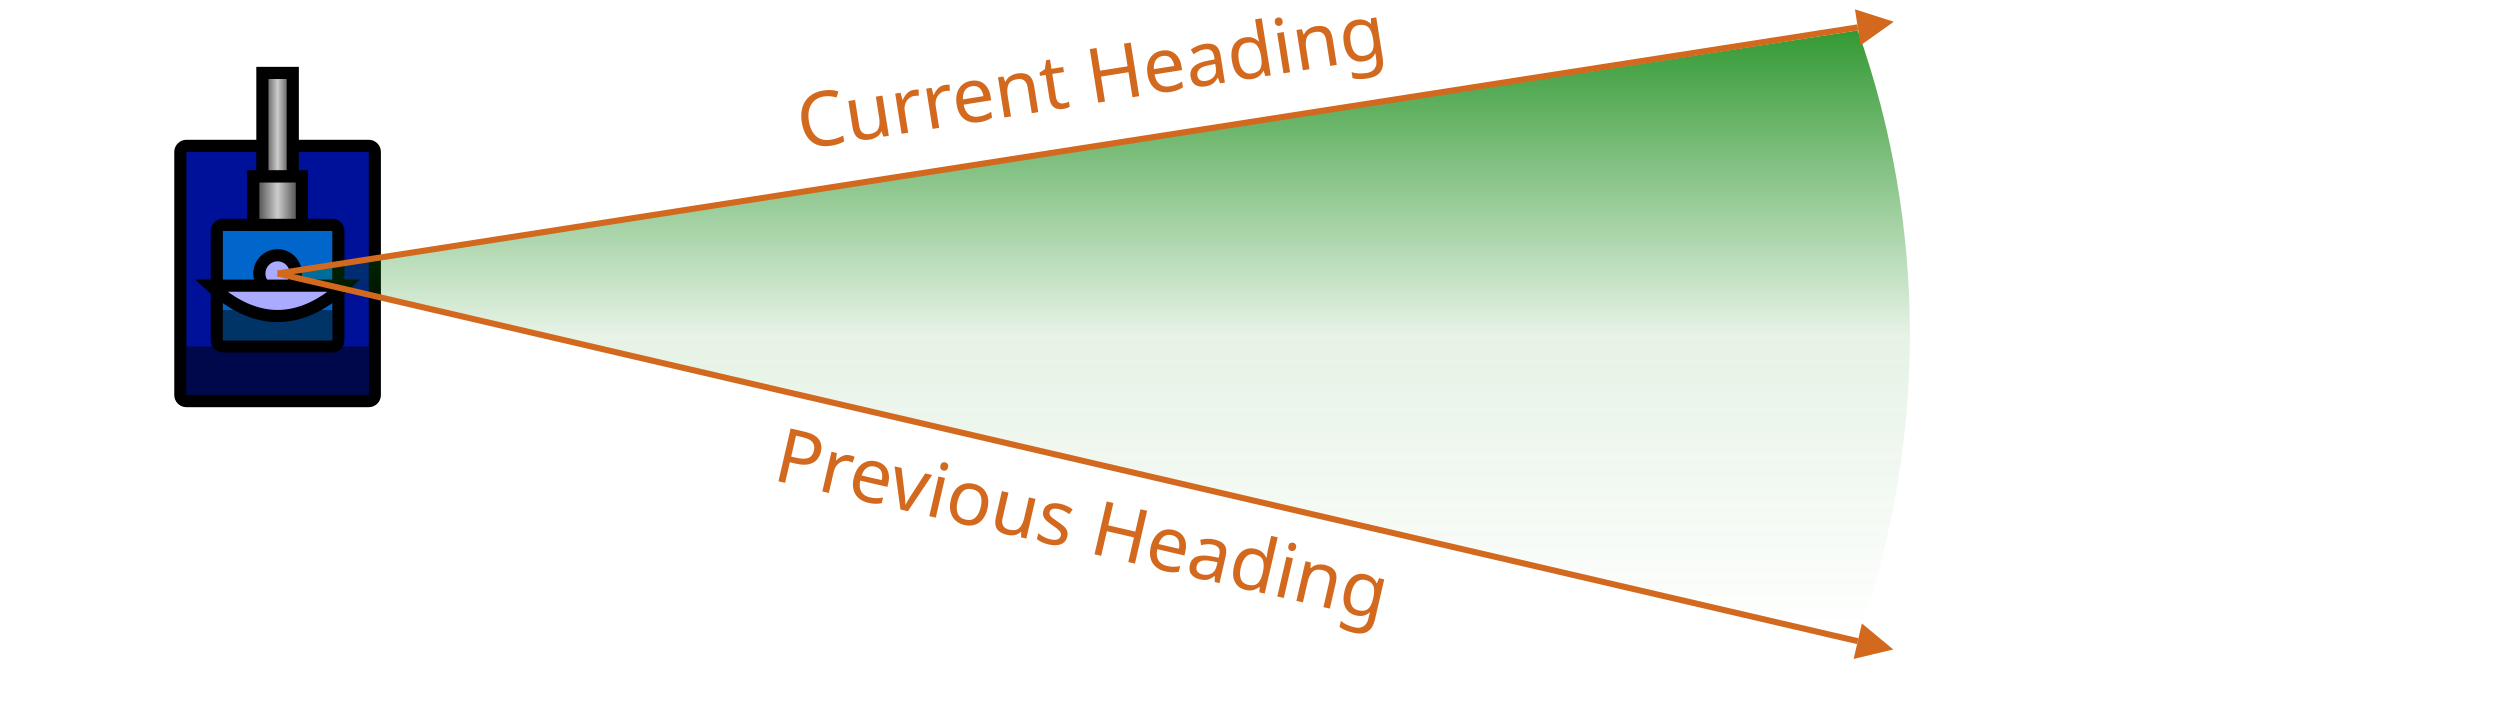
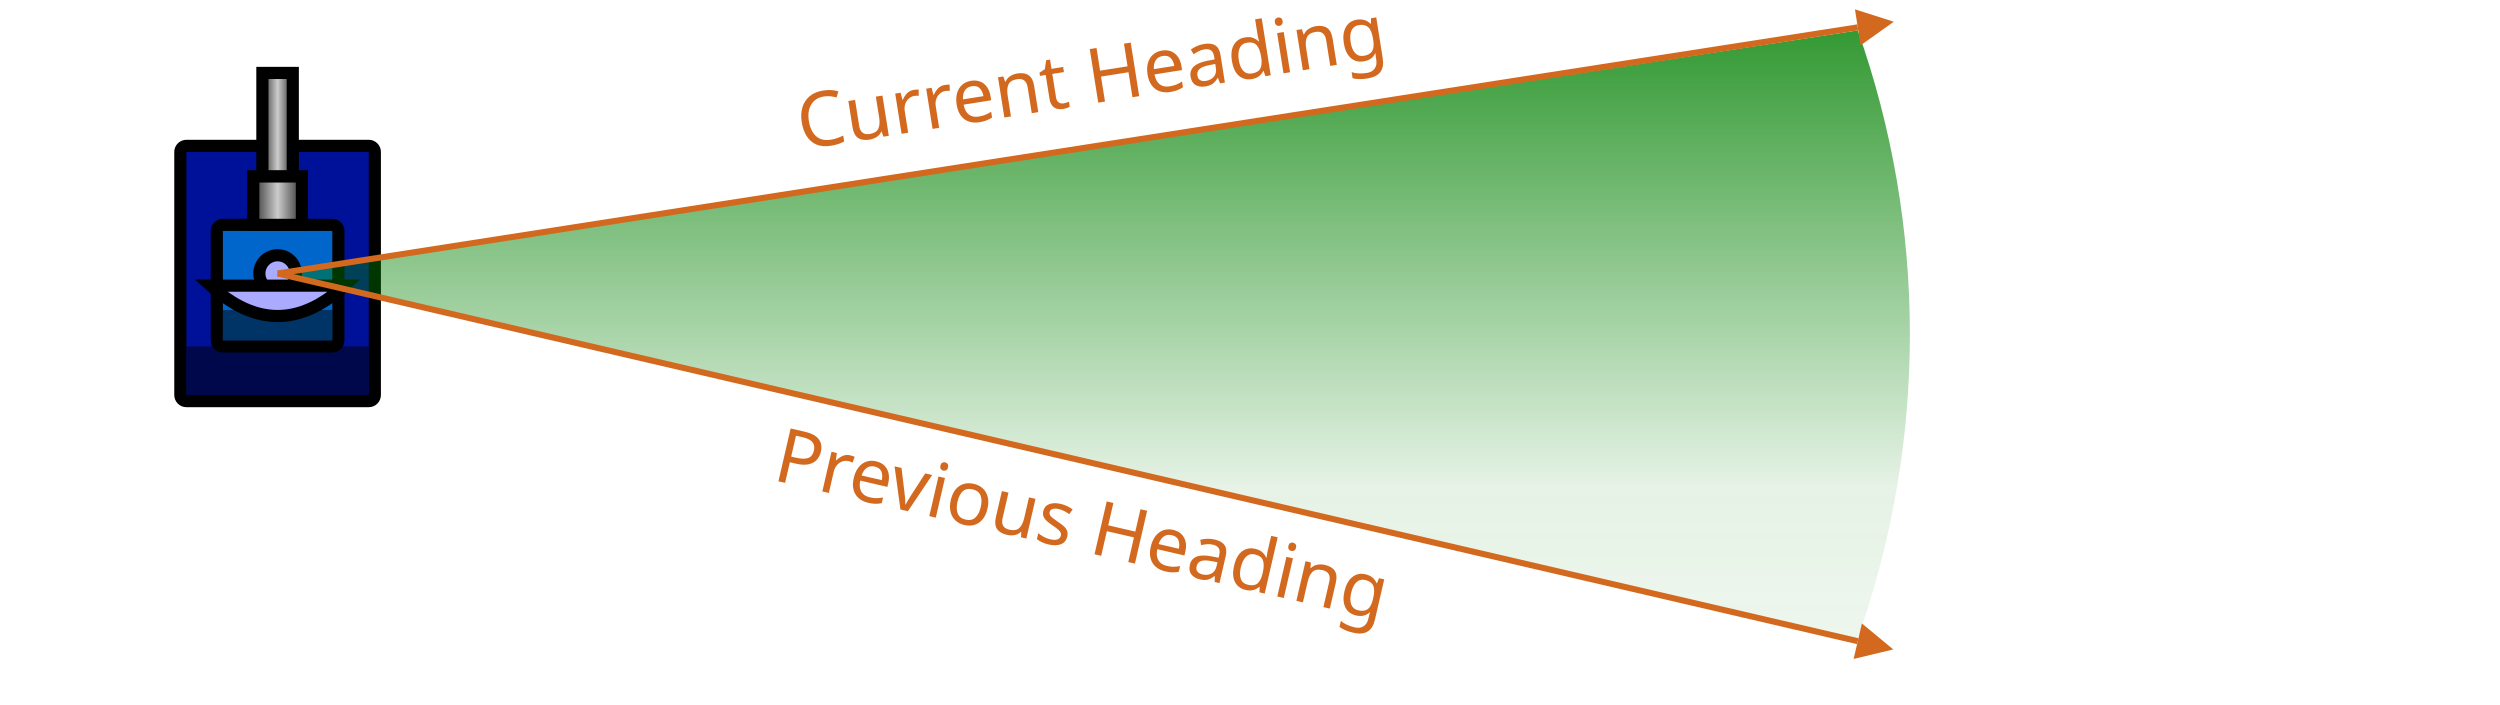
<svg xmlns="http://www.w3.org/2000/svg" version="1.1" width="500" height="141" viewBox="0 0 4000 1160">
  <style>
        .text { font: 125px sans-serif; }
    </style>
  <use href="#tank" transform="translate(0,50)" />
  <use href="#radar-sweep" transform="translate(0,50)" />
  <use href="#arrows-with-text" transform="translate(0,-50)" />
  <defs>
    <style>
            .tank-body, .tank-turret, .tank-radar {
            transform-origin: 400px 400px;
            }
            .tank-body {
            transform: rotate(var(--body-rotation, 10deg));
            }
            .tank-turret {
            transform: rotate(var(--turret-rotation, 80deg));
            }
            .tank-radar {
-             transform: rotate(var(--radar-rotation, 127deg));
+             transform: rotate(var(--radar-rotation, 80deg));
            }
            svg {
            --tank-body-color: #019;
            --tank-turret-color: #06c;
            --tank-radar-color: #aaf;
            --left-belt-track-1: inline;
            --left-belt-track-2: none;
            --left-belt-track-3: none;
            --right-belt-track-1: none;
            --right-belt-track-2: inline;
            --right-belt-track-3: none;
            }
            .tank-body-fill {
            fill: var(--tank-body-color, #019);
            }
            .tank-turret-fill {
            fill: var(--tank-turret-color, #06c);
            }
            .tank-radar-fill {
            fill: var(--tank-radar-color, #aaf);
            }
            .left-belt, .right-belt {
            display: none;
            }
            .left-belt.track1 {
            display: var(--left-belt-track-1, none);
            }
            .left-belt.track2 {
            display: var(--left-belt-track-2, none);
            }
            .left-belt.track3 {
            display: var(--left-belt-track-3, none);
            }
            .right-belt.track1 {
            display: var(--right-belt-track-1, none);
            }
            .right-belt.track2 {
            display: var(--right-belt-track-2, none);
            }
            .right-belt.track3 {
            display: var(--right-belt-track-3, none);
            }
        </style>
    <linearGradient id="cannon-grad" x1="0%" y1="0%" x2="100%" y2="0%">
      <stop offset="0%" stop-color="#333" />
      <stop offset="50%" stop-color="#CCC" />
      <stop offset="100%" stop-color="#333" />
    </linearGradient>
    <symbol id="link0">
      <rect x="5" y="55" width="125" height="25" fill="#aaaaaa" />
      <rect x="10" y="70" width="116" height="35" fill="#666666" rx="10" ry="10" />
      <rect x="5" y="55" width="125" height="50" fill="none" stroke="black" stroke-width="10" rx="10" ry="10" />
    </symbol>
    <symbol id="link30">
      <rect x="5" y="55" width="125" height="25" fill="#939393" />
      <rect x="10" y="70" width="116" height="30" fill="#585858" rx="10" ry="10" />
      <rect x="5" y="55" width="125" height="42" fill="none" stroke="black" stroke-width="10" rx="10" ry="10" />
    </symbol>
    <symbol id="link60">
      <rect x="5" y="55" width="125" height="20" fill="#555555" />
      <rect x="5" y="55" width="125" height="20" fill="none" stroke="black" stroke-width="10" rx="10" ry="10" />
    </symbol>
    <symbol id="main-track">
      <rect x="20" y="75" width="95" height="450" fill="#333333" stroke="black" stroke-width="10" />
    </symbol>
    <symbol id="track1">
      <use href="#main-track" />
      <use href="#link30" />
      <use href="#link0" y="60" />
      <use href="#link0" y="140" />
      <use href="#link0" y="220" />
      <use href="#link0" y="300" />
      <use href="#link0" y="380" />
      <use href="#link30" y="448" />
    </symbol>
    <symbol id="track2">
      <use href="#main-track" />
      <use href="#link60" />
      <use href="#link0" y="33" />
      <use href="#link0" y="113" />
      <use href="#link0" y="193" />
      <use href="#link0" y="273" />
      <use href="#link0" y="353" />
      <use href="#link0" y="433" />
    </symbol>
    <symbol id="track3">
      <use href="#main-track" />
      <use href="#link0" y="7" />
      <use href="#link0" y="87" />
      <use href="#link0" y="167" />
      <use href="#link0" y="247" />
      <use href="#link0" y="327" />
      <use href="#link0" y="407" />
      <use href="#link60" y="470" />
    </symbol>
    <symbol id="body">
      <use href="#track1" x="150" y="100" class="left-belt track1" />
      <use href="#track2" x="150" y="100" class="left-belt track2" />
      <use href="#track3" x="150" y="100" class="left-belt track3" />
      <use href="#track1" x="515" y="100" class="right-belt track1" />
      <use href="#track2" x="515" y="100" class="right-belt track2" />
      <use href="#track3" x="515" y="100" class="right-belt track3" />
      <rect class="tank-body-fill" x="240" y="190" width="320" height="420" stroke="black" stroke-width="20" rx="10" ry="10" />
      <rect x="250" y="520" width="300" height="80" opacity="0.5" />
    </symbol>
    <symbol id="turret">
      <rect class="tank-turret-fill" x="300" y="320" width="200" height="200" stroke="black" stroke-width="20" rx="10" ry="10" />
      <rect x="310" y="460" width="180" height="50" fill="black" opacity="0.5" />
      <rect x="360" y="240" width="80" height="80" fill="url(#cannon-grad)" stroke="black" stroke-width="20" />
      <rect x="375" y="70" width="50" height="170" fill="url(#cannon-grad)" stroke="black" stroke-width="20" />
    </symbol>
    <symbol id="radar">
      <circle class="tank-radar-fill" cx="400" cy="400" r="30" stroke="black" stroke-width="20" />
      <path class="tank-radar-fill" d="M 290 420 q 110 100 220 0 z" stroke="black" stroke-width="20" />
    </symbol>
    <symbol id="tank">
      <use class="tank-body" href="#body" />
      <use class="tank-turret" href="#turret" />
      <use class="tank-radar" href="#radar" />
    </symbol>
    <defs>
-       <linearGradient id="sweepGrad" gradientUnits="userSpaceOnUse" x1="0" y1="0" x2="0" y2="1000">
+       <linearGradient id="sweepGrad" gradientUnits="userSpaceOnUse" x1="0" y1="0" x2="0" y2="1500">
        <stop offset="0%" stop-color="green" stop-opacity="0.8" />
        <stop offset="50%" stop-color="green" stop-opacity="0.1" />
        <stop offset="100%" stop-color="green" stop-opacity="0" />
      </linearGradient>
      <clipPath id="sector">
        <path d="                     M 400 400                     L 3000 0                     A -1500 -1500 0 0 1 3000 1000                     Z" />
      </clipPath>
    </defs>
    <symbol id="radar-sweep">
      <rect x="0" y="0" width="4000" height="4000" fill="url(#sweepGrad)" clip-path="url(#sector)" />
    </symbol>
    <symbol id="arrows-with-text">
      <marker id="arrow-head-1" markerWidth="20" markerHeight="20" refX="6" refY="3" orient="auto">
        <polygon points="6 0, 12 3, 6 6" fill="chocolate" />
      </marker>
      <marker id="arrow-head-2" markerWidth="20" markerHeight="20" refX="6" refY="3" orient="auto">
        <polygon points="6 0, 12 3, 6 6" fill="chocolate" />
      </marker>
      <line x1="400" y1="500" x2="3000" y2="95" stroke="chocolate" stroke-width="10" marker-end="url(#arrow-head-1)" />
      <line x1="400" y1="500" x2="3000" y2="1105" stroke="chocolate" stroke-width="10" marker-end="url(#arrow-head-2)" />
      <text x="1200" y="490" class="text" fill="chocolate" transform="rotate(-9)">Current Heading</text>
      <text x="1370" y="545" class="text" fill="chocolate" transform="rotate(13)">Previous Heading</text>
    </symbol>
  </defs>
</svg>
